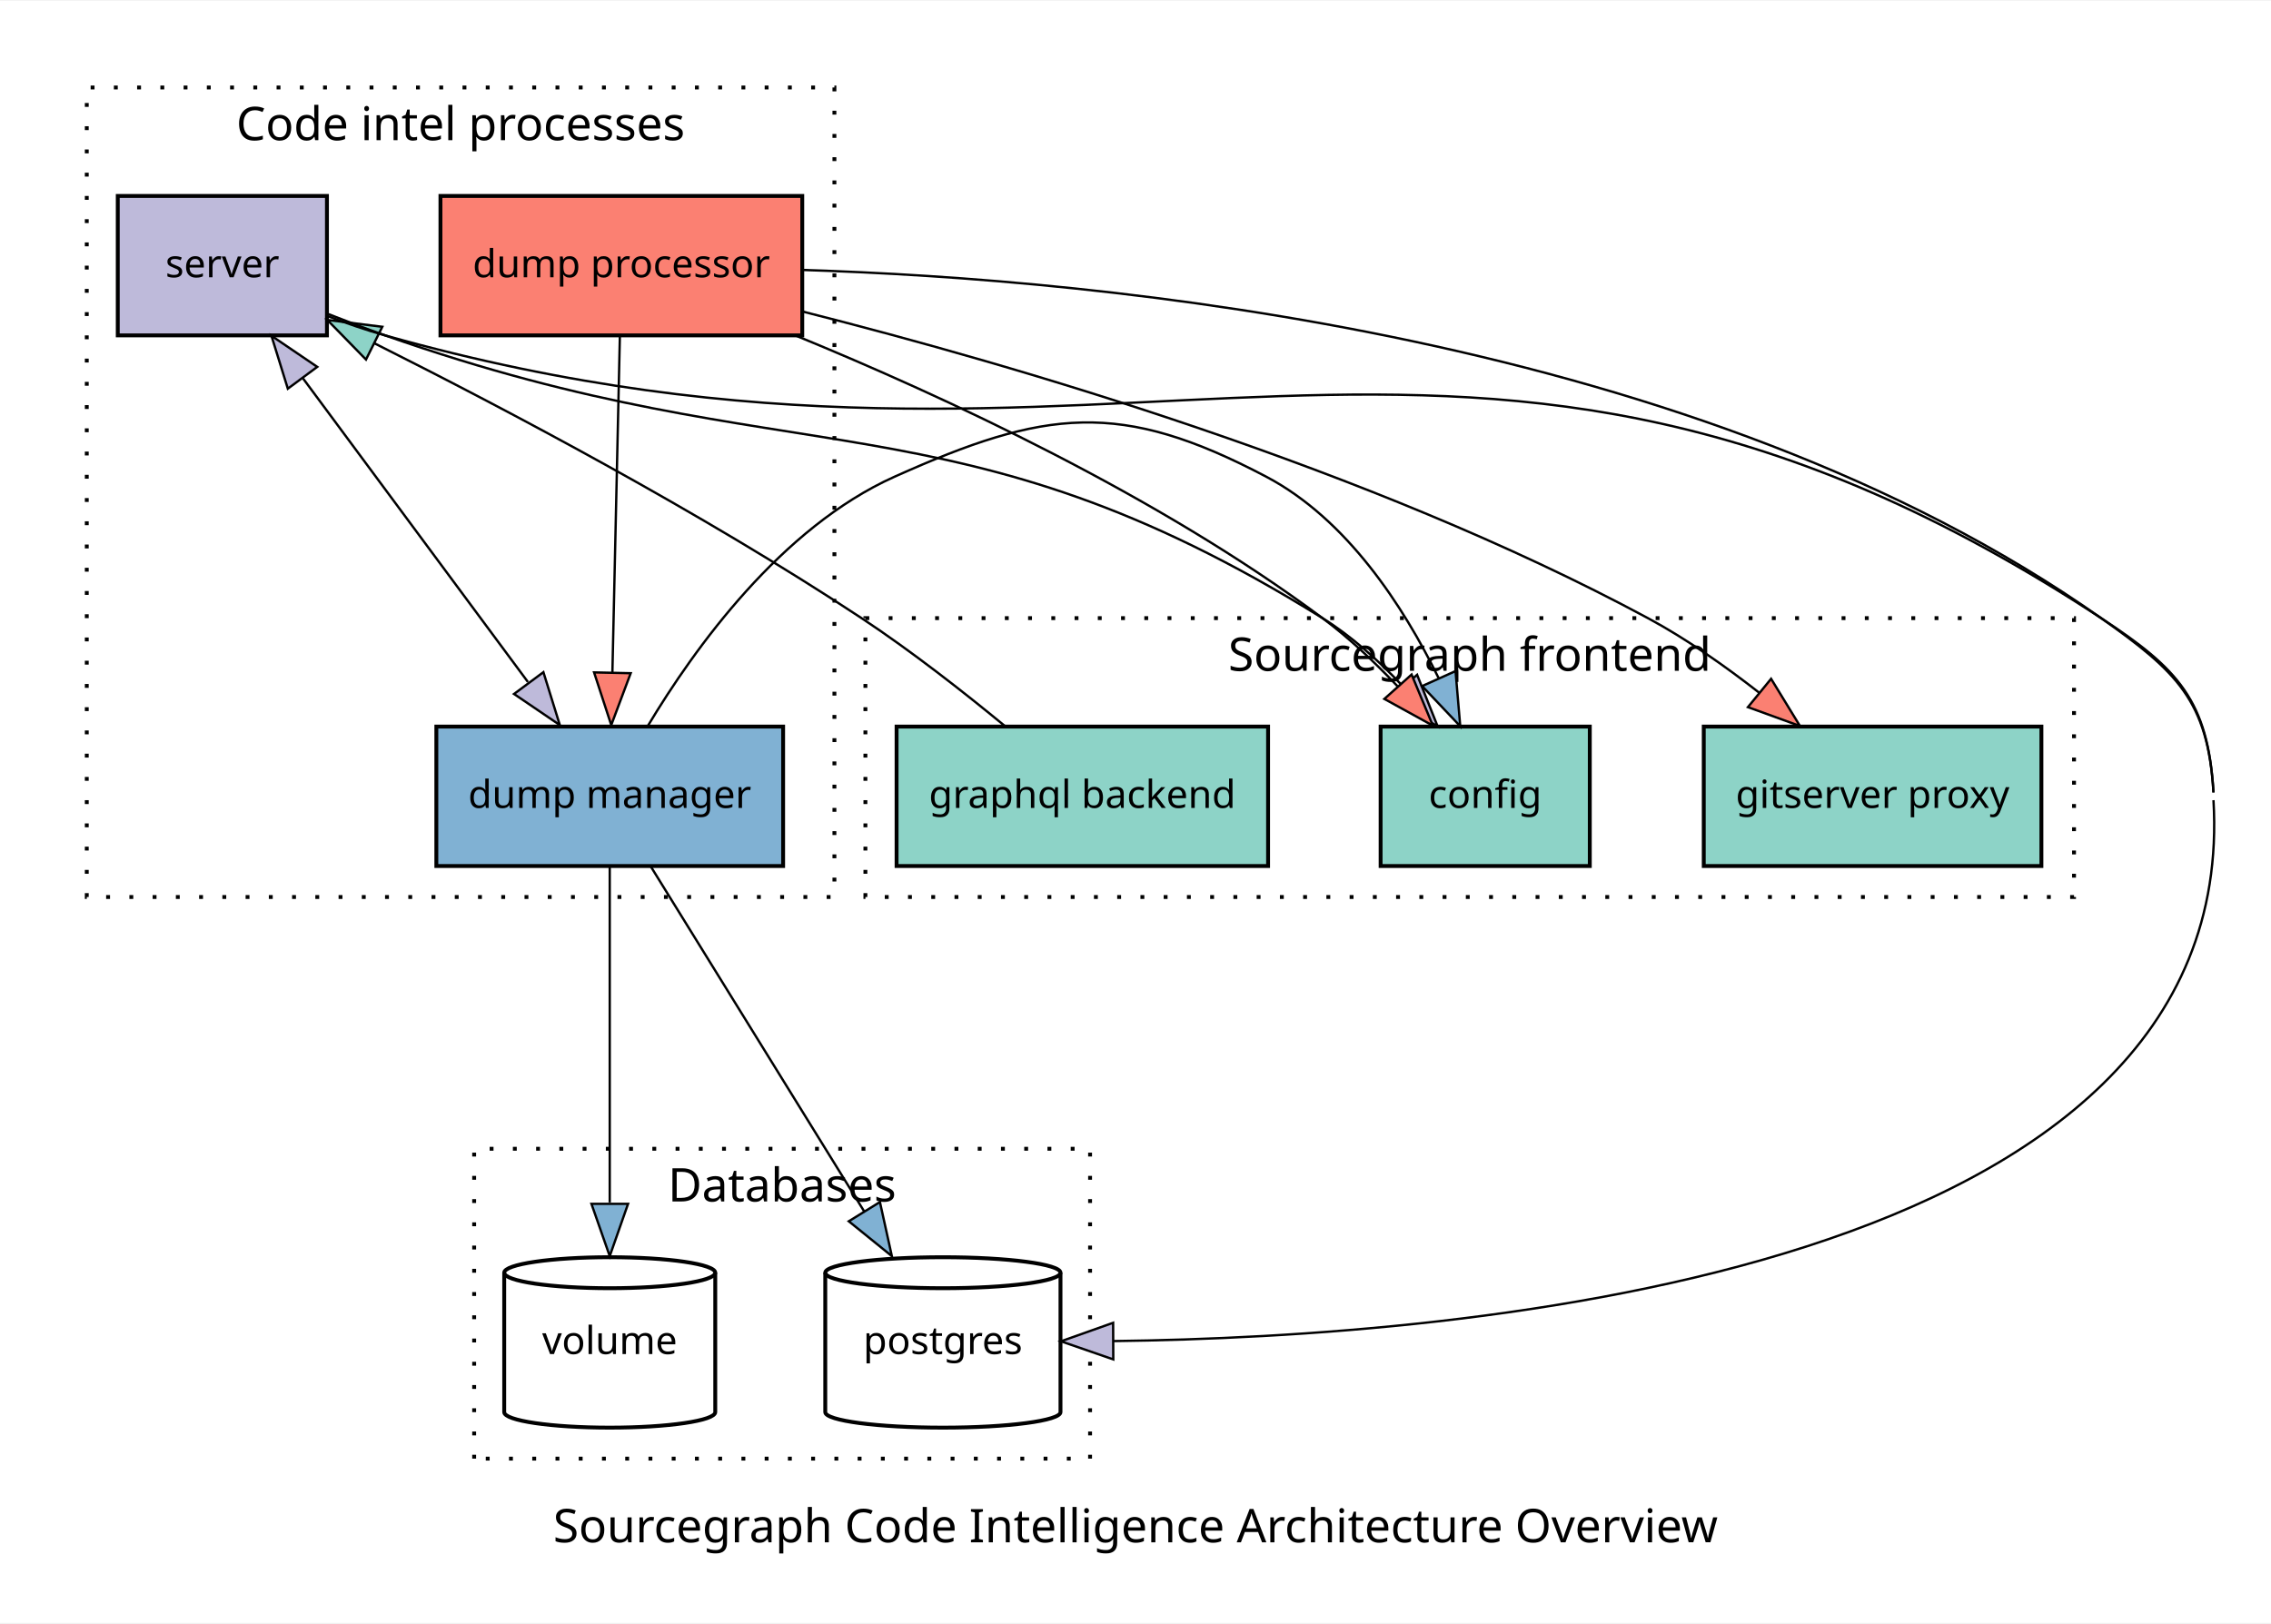
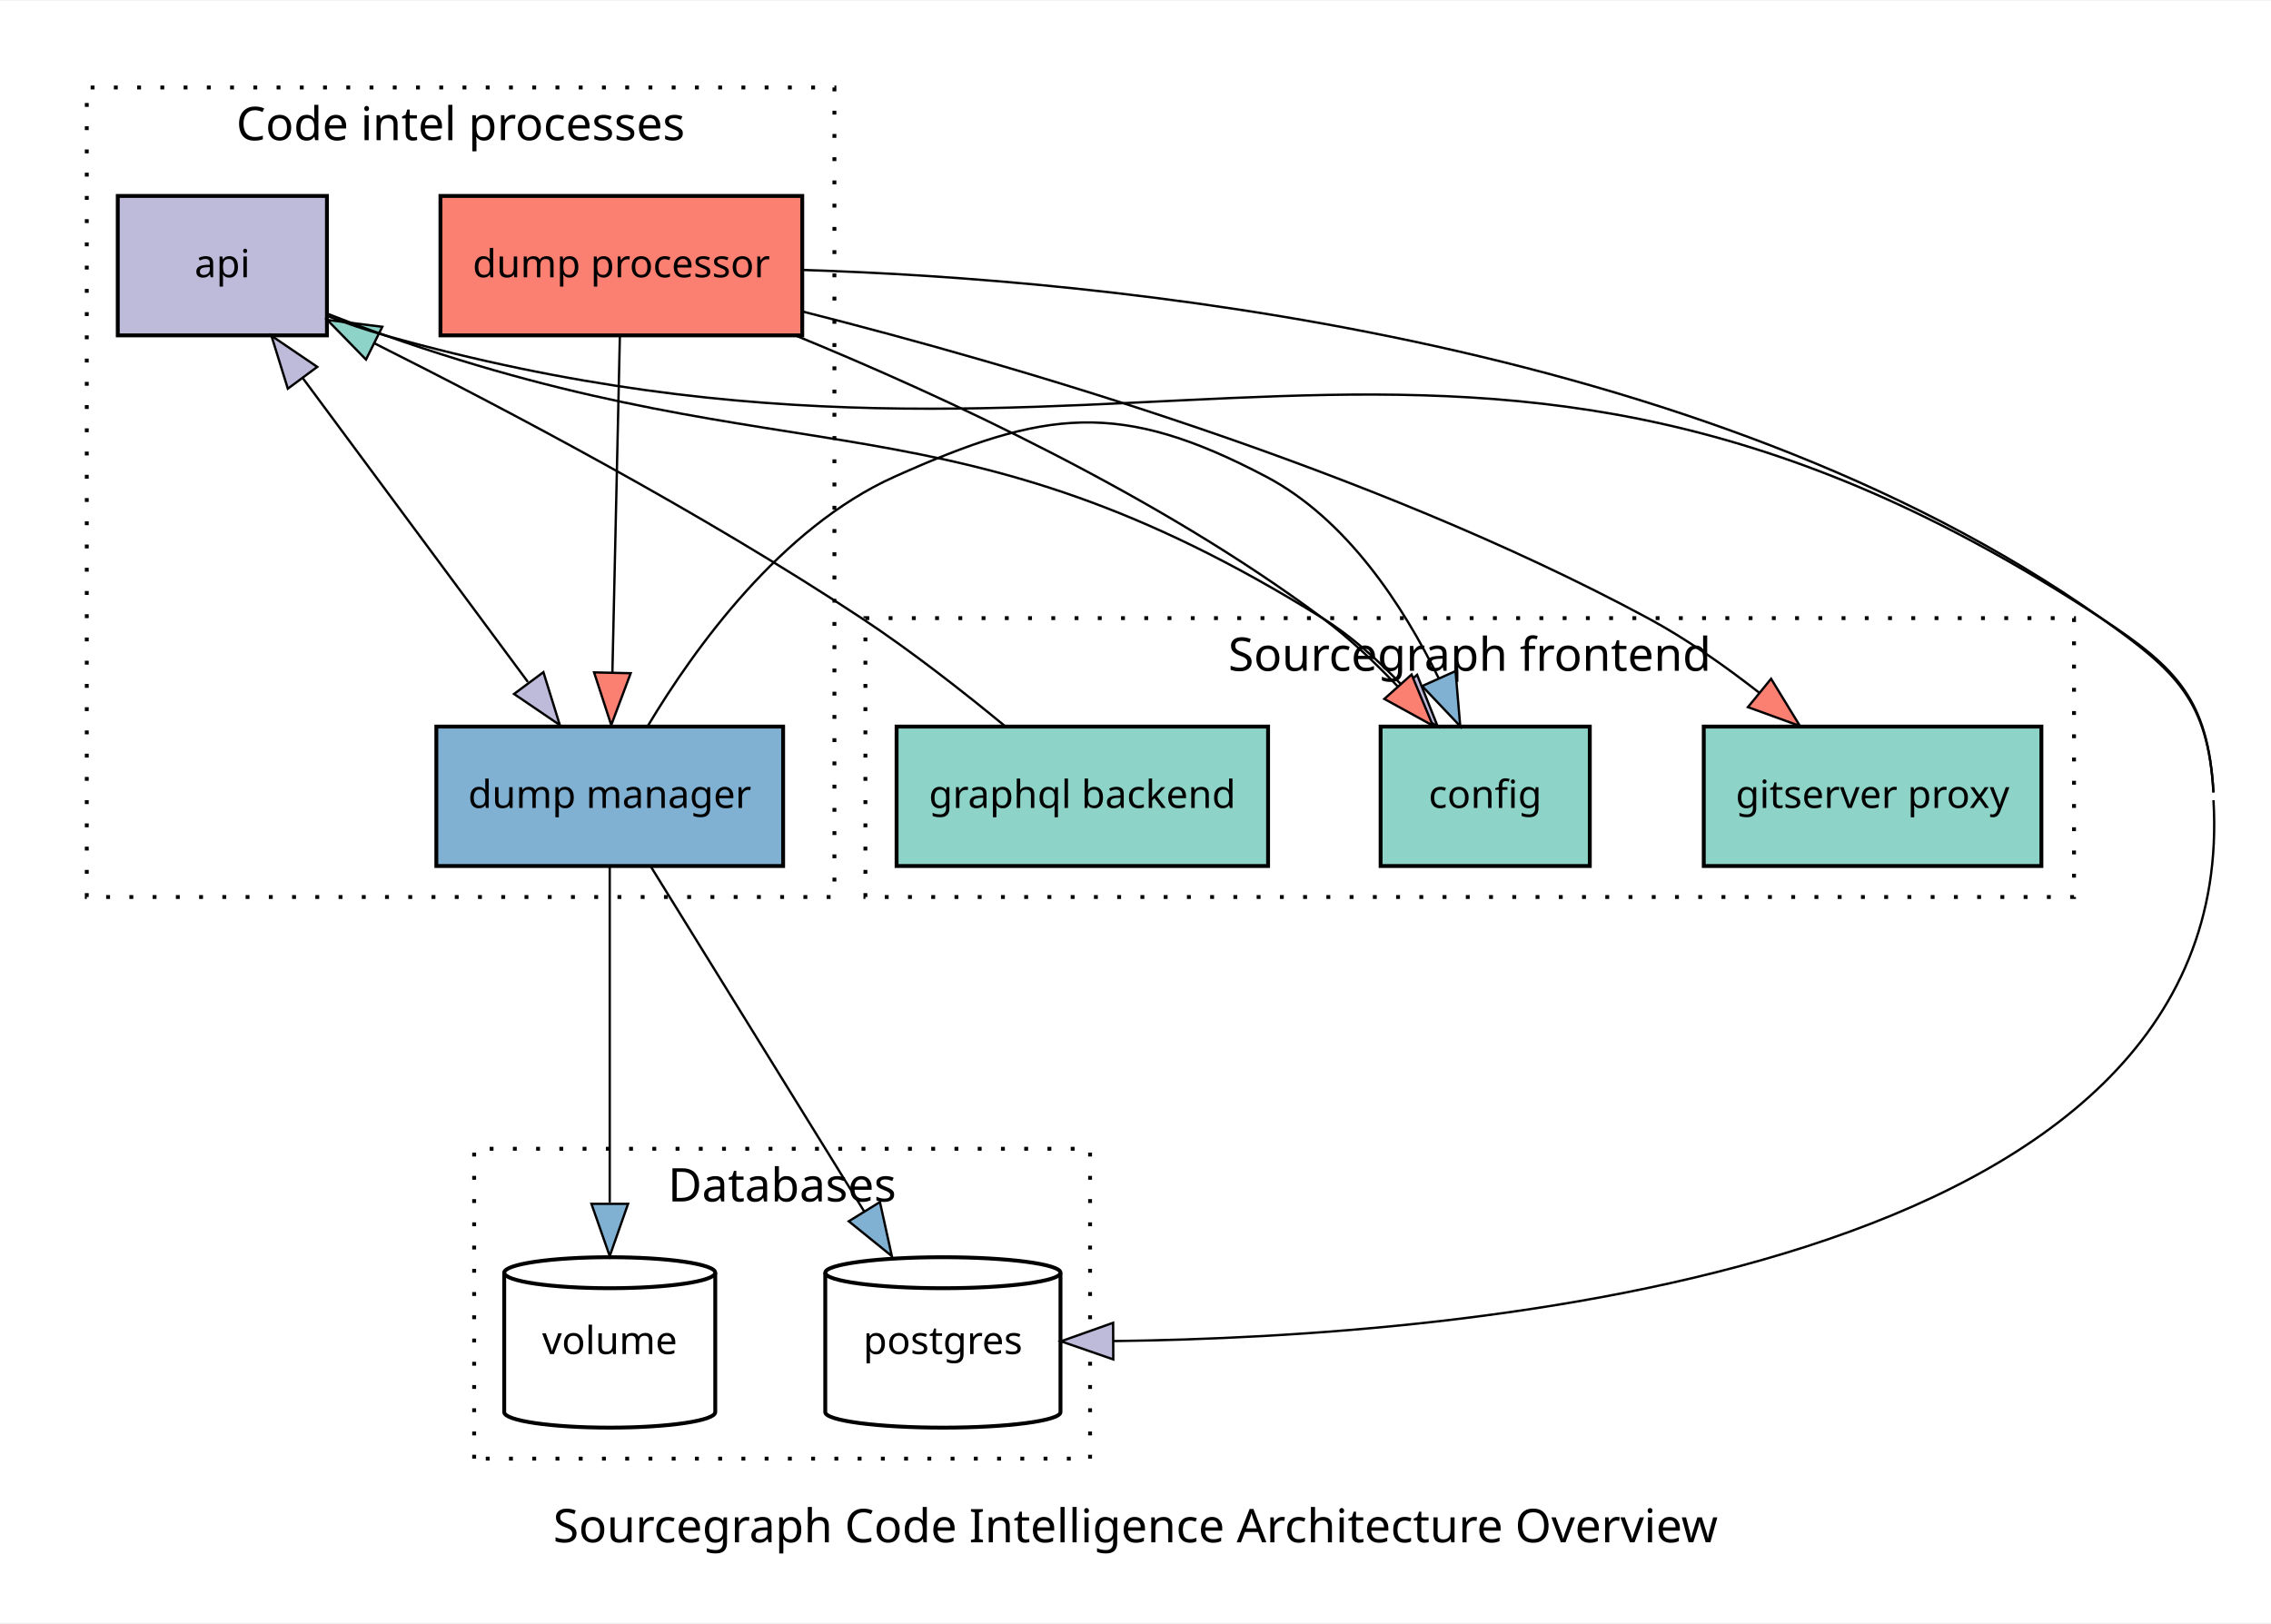
<svg xmlns="http://www.w3.org/2000/svg" xmlns:xlink="http://www.w3.org/1999/xlink" width="586pt" height="419pt" viewBox="0.00 0.00 586.25 418.80">
  <g id="graph0" class="graph" transform="scale(1 1) rotate(0) translate(14.4 404.4)">
    <polygon fill="white" stroke="transparent" points="-14.4,14.4 -14.4,-404.4 571.85,-404.4 571.85,14.4 -14.4,14.4" />
    <text text-anchor="middle" x="278.73" y="-6.4" font-family="Iosevka" font-size="12.00">Sourcegraph Code Intelligence Architecture Overview</text>
    <g id="clust1" class="cluster">
      <polygon fill="none" stroke="black" stroke-dasharray="1,5" points="209,-173 209,-245 521,-245 521,-173 209,-173" />
      <text text-anchor="middle" x="365" y="-231.4" font-family="Iosevka" font-size="12.00">Sourcegraph frontend</text>
    </g>
    <g id="clust2" class="cluster">
      <polygon fill="none" stroke="black" stroke-dasharray="1,5" points="8,-173 8,-382 201,-382 201,-173 8,-173" />
      <text text-anchor="middle" x="104.5" y="-368.4" font-family="Iosevka" font-size="12.00">Code intel processes</text>
    </g>
    <g id="clust3" class="cluster">
      <polygon fill="none" stroke="black" stroke-dasharray="1,5" points="108,-28 108,-108 267,-108 267,-28 108,-28" />
      <text text-anchor="middle" x="187.5" y="-94.4" font-family="Iosevka" font-size="12.00">Databases</text>
    </g>
    <g id="node1" class="node">
      <polygon fill="#8dd3c7" stroke="black" points="312.95,-217 217.05,-217 217.05,-181 312.95,-181 312.95,-217" />
      <text text-anchor="middle" x="265" y="-196" font-family="Iosevka" font-size="10.00">graphql backend</text>
    </g>
    <g id="node4" class="node">
      <g id="a_node4">
-         <a xlink:href="https://github.com/sourcegraph/sourcegraph/tree/master/lsif/src/server" xlink:title="server" target="_blank">
+         <a xlink:href="https://github.com/sourcegraph/sourcegraph/tree/master/lsif/src/server" xlink:title="api" target="_blank">
          <polygon fill="#bebada" stroke="black" points="70,-354 16,-354 16,-318 70,-318 70,-354" />
-           <text text-anchor="middle" x="43" y="-333" font-family="Iosevka" font-size="10.00">server</text>
+           <text text-anchor="middle" x="43" y="-333" font-family="Iosevka" font-size="10.00">api</text>
        </a>
      </g>
    </g>
    <g id="edge1" class="edge">
      <path fill="none" stroke="black" stroke-width="0.6" d="M245.05,-217.11C234.38,-225.9 220.83,-236.52 208,-245 166.72,-272.27 116.45,-298.81 82.33,-315.92" />
      <polygon fill="#8dd3c7" stroke="black" stroke-width="0.6" points="80.08,-311.76 70.09,-321.99 84.29,-320.22 80.08,-311.76" />
    </g>
    <g id="node2" class="node">
      <polygon fill="#8dd3c7" stroke="black" points="512.58,-217 425.42,-217 425.42,-181 512.58,-181 512.58,-217" />
      <text text-anchor="middle" x="469" y="-196" font-family="Iosevka" font-size="10.00">gitserver proxy</text>
    </g>
    <g id="node3" class="node">
      <polygon fill="#8dd3c7" stroke="black" points="396,-217 342,-217 342,-181 396,-181 396,-217" />
      <text text-anchor="middle" x="369" y="-196" font-family="Iosevka" font-size="10.00">config</text>
    </g>
    <g id="edge2" class="edge">
      <path fill="none" stroke="black" stroke-width="0.6" d="M70.42,-323.48C75.25,-321.57 80.25,-319.67 85,-318 190.96,-280.66 231.6,-304.33 327,-245 334.44,-240.37 341.42,-234.09 347.48,-227.69" />
      <polygon fill="#bebada" stroke="black" stroke-width="0.6" points="351.42,-230.37 356.71,-217.08 344.29,-224.17 351.42,-230.37" />
    </g>
    <g id="node6" class="node">
      <g id="a_node6">
        <a xlink:href="https://github.com/sourcegraph/sourcegraph/tree/master/lsif/src/dump-manager" xlink:title="dump manager" target="_blank">
          <polygon fill="#80b1d3" stroke="black" points="187.76,-217 98.24,-217 98.24,-181 187.76,-181 187.76,-217" />
          <text text-anchor="middle" x="143" y="-196" font-family="Iosevka" font-size="10.00">dump manager</text>
        </a>
      </g>
    </g>
    <g id="edge3" class="edge">
      <path fill="none" stroke="black" stroke-width="0.6" d="M63.84,-306.87C80.85,-283.9 104.79,-251.58 121.88,-228.51" />
      <polygon fill="#bebada" stroke="black" stroke-width="0.6" points="59.9,-304.24 55.67,-317.9 67.5,-309.87 59.9,-304.24" />
      <polygon fill="#bebada" stroke="black" stroke-width="0.6" points="125.88,-231.05 130.12,-217.39 118.29,-225.42 125.88,-231.05" />
    </g>
    <g id="node7" class="node">
      <path fill="white" stroke="black" d="M259.36,-76C259.36,-78.21 245.75,-80 229,-80 212.25,-80 198.64,-78.21 198.64,-76 198.64,-76 198.64,-40 198.64,-40 198.64,-37.79 212.25,-36 229,-36 245.75,-36 259.36,-37.79 259.36,-40 259.36,-40 259.36,-76 259.36,-76" />
      <path fill="none" stroke="black" d="M259.36,-76C259.36,-73.79 245.75,-72 229,-72 212.25,-72 198.64,-73.79 198.64,-76" />
      <text text-anchor="middle" x="229" y="-55" font-family="Iosevka" font-size="10.00">postgres</text>
    </g>
    <g id="edge4" class="edge">
      <path fill="none" stroke="black" stroke-width="0.6" d="M70.26,-322.95C75.1,-321.11 80.15,-319.36 85,-318 277.1,-264.01 361.18,-354.49 528,-245 547.89,-231.94 555.6,-223.75 557,-200" />
      <path fill="none" stroke="black" stroke-width="0.6" d="M557,-198C564.22,-75.81 364.24,-59.47 273.11,-58.35" />
      <polygon fill="#bebada" stroke="black" stroke-width="0.6" points="272.99,-53.62 259.47,-58.29 272.95,-63.07 272.99,-53.62" />
    </g>
    <g id="node5" class="node">
      <g id="a_node5">
        <a xlink:href="https://github.com/sourcegraph/sourcegraph/tree/master/lsif/src/dump-processor" xlink:title="dump processor" target="_blank">
          <polygon fill="#fb8072" stroke="black" points="192.7,-354 99.3,-354 99.3,-318 192.7,-318 192.7,-354" />
          <text text-anchor="middle" x="146" y="-333" font-family="Iosevka" font-size="10.00">dump processor</text>
        </a>
      </g>
    </g>
    <g id="edge5" class="edge">
      <path fill="none" stroke="black" stroke-width="0.6" d="M192.93,-324.12C247.45,-310.35 339.12,-283.68 411,-245 420.94,-239.65 430.95,-232.61 439.79,-225.7" />
      <polygon fill="#fb8072" stroke="black" stroke-width="0.6" points="442.8,-229.34 450.26,-217.14 436.82,-222.02 442.8,-229.34" />
    </g>
    <g id="edge6" class="edge">
      <path fill="none" stroke="black" stroke-width="0.6" d="M190.93,-317.98C229.18,-302.3 284.52,-276.67 327,-245 333.81,-239.93 340.43,-233.67 346.33,-227.45" />
      <polygon fill="#fb8072" stroke="black" stroke-width="0.6" points="350,-230.44 355.49,-217.24 342.96,-224.14 350,-230.44" />
    </g>
    <g id="edge7" class="edge">
      <path fill="none" stroke="black" stroke-width="0.6" d="M145.62,-317.9C145.14,-296.11 144.29,-258.04 143.69,-231.06" />
      <polygon fill="#fb8072" stroke="black" stroke-width="0.6" points="148.41,-230.78 143.39,-217.39 138.96,-230.99 148.41,-230.78" />
    </g>
    <g id="edge8" class="edge">
      <path fill="none" stroke="black" stroke-width="0.6" d="M192.84,-334.89C269.73,-332.49 424.48,-318.1 528,-245 547.44,-231.27 555.6,-223.75 557,-200" />
    </g>
    <g id="edge9" class="edge">
      <path fill="none" stroke="black" stroke-width="0.6" d="M152.87,-217.23C164.9,-237.28 187.27,-268.39 216.5,-281.5 255.43,-298.96 274.76,-301.4 312.5,-281.5 333.24,-270.57 347.82,-248.21 356.97,-229.53" />
      <polygon fill="#80b1d3" stroke="black" stroke-width="0.6" points="361.34,-231.33 362.56,-217.08 352.72,-227.46 361.34,-231.33" />
    </g>
    <g id="edge11" class="edge">
      <path fill="none" stroke="black" stroke-width="0.6" d="M153.55,-180.96C167.22,-158.85 191.36,-119.83 208.66,-91.87" />
      <polygon fill="#80b1d3" stroke="black" stroke-width="0.6" points="212.75,-94.25 215.83,-80.28 204.71,-89.28 212.75,-94.25" />
    </g>
    <g id="node8" class="node">
      <path fill="white" stroke="black" d="M170.24,-76C170.24,-78.21 158.03,-80 143,-80 127.97,-80 115.76,-78.21 115.76,-76 115.76,-76 115.76,-40 115.76,-40 115.76,-37.79 127.97,-36 143,-36 158.03,-36 170.24,-37.79 170.24,-40 170.24,-40 170.24,-76 170.24,-76" />
      <path fill="none" stroke="black" d="M170.24,-76C170.24,-73.79 158.03,-72 143,-72 127.97,-72 115.76,-73.79 115.76,-76" />
      <text text-anchor="middle" x="143" y="-55" font-family="Iosevka" font-size="10.00">volume</text>
    </g>
    <g id="edge12" class="edge">
      <path fill="none" stroke="black" stroke-width="0.6" d="M143,-180.96C143,-159.45 143,-121.92 143,-94.15" />
      <polygon fill="#80b1d3" stroke="black" stroke-width="0.6" points="147.73,-93.78 143,-80.28 138.28,-93.78 147.73,-93.78" />
    </g>
  </g>
</svg>
